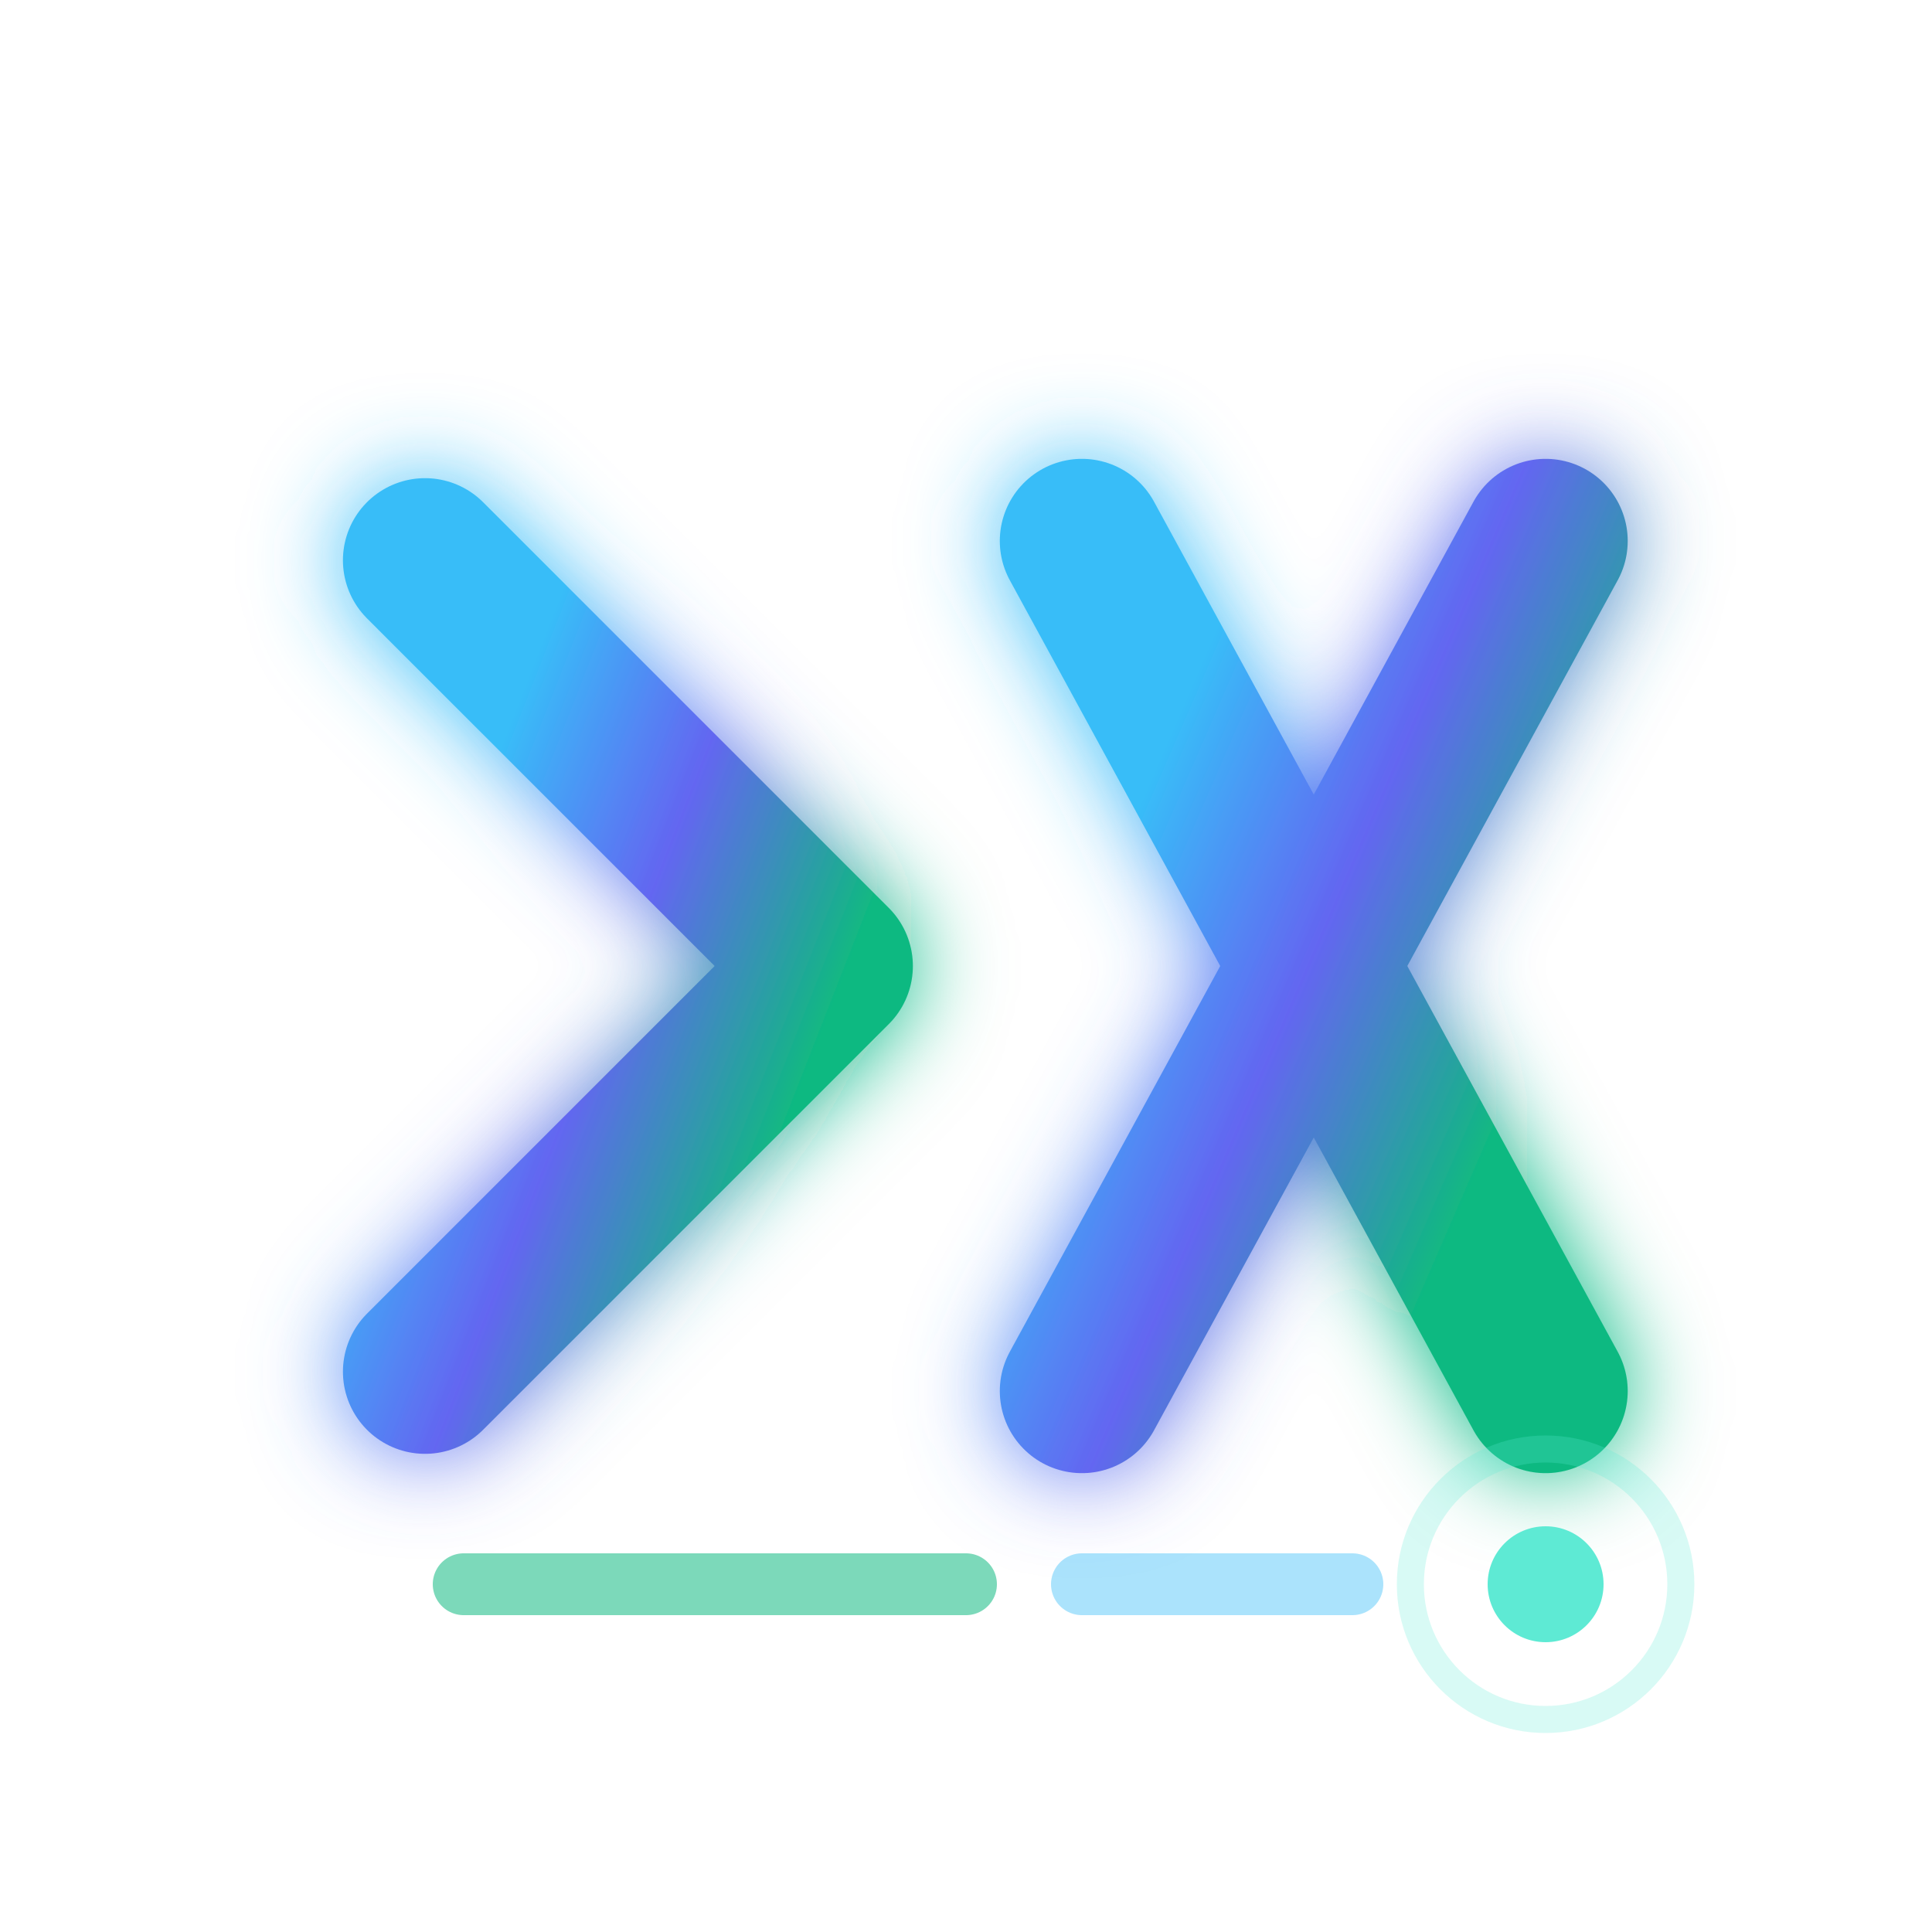
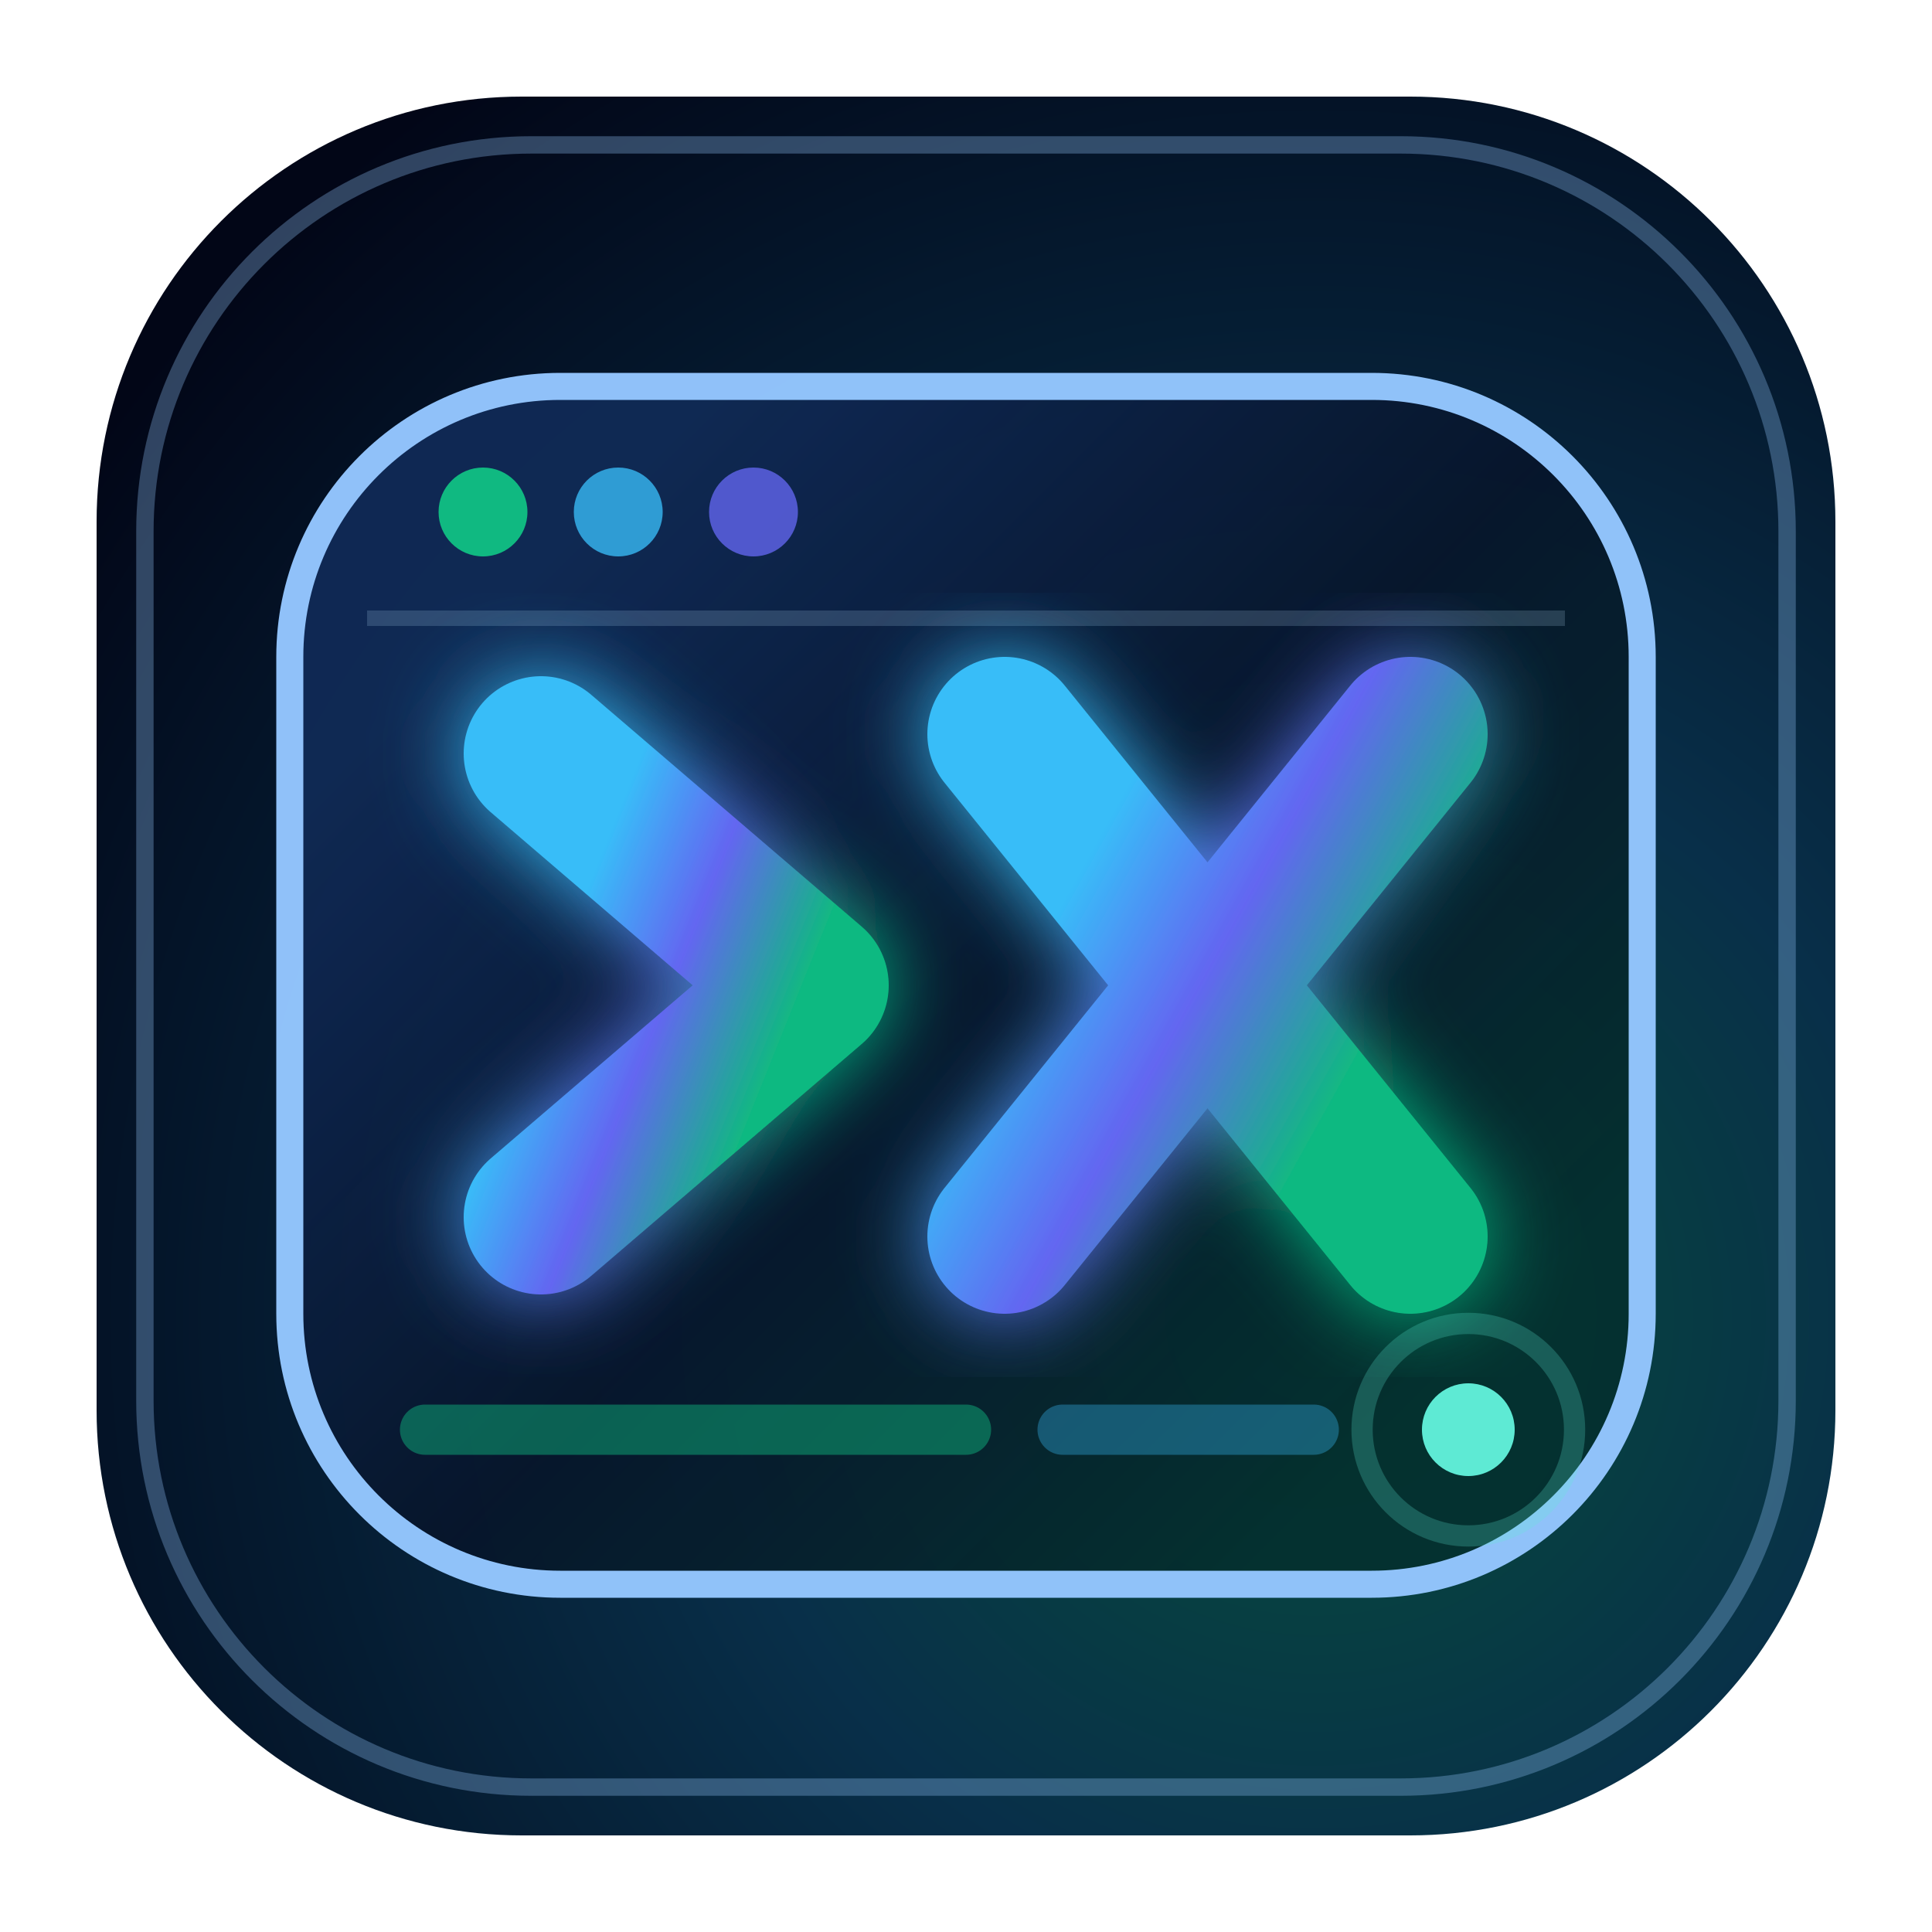
<svg xmlns="http://www.w3.org/2000/svg" viewBox="0 0 100 100" fill="none">
  <defs>
-     <linearGradient id="fav-gateway-flow" x1="18%" y1="24%" x2="84%" y2="76%">
+     <linearGradient id="fav-gateway-flow" x1="18%" y1="28%" x2="82%" y2="72%">
      <stop offset="0%" stop-color="#38bdf8" />
      <stop offset="48%" stop-color="#6366f1" />
      <stop offset="100%" stop-color="#10b981" />
    </linearGradient>
-     <filter id="fav-gateway-glow" x="-30%" y="-30%" width="160%" height="160%">
-       <feGaussianBlur stdDeviation="2.4" result="blur" />
+     <linearGradient id="fav-gateway-panel" x1="15%" y1="20%" x2="85%" y2="82%">
+       <stop offset="0%" stop-color="#102a56" stop-opacity="0.95" />
+       <stop offset="52%" stop-color="#06142a" stop-opacity="0.92" />
+       <stop offset="100%" stop-color="#042f2e" stop-opacity="0.95" />
+     </linearGradient>
+     <radialGradient id="fav-gateway-bg" cx="70%" cy="70%" r="86%">
+       <stop offset="0%" stop-color="#064e3b" />
+       <stop offset="40%" stop-color="#082f49" />
+       <stop offset="100%" stop-color="#020617" />
+     </radialGradient>
+     <filter id="fav-gateway-glow" x="-28%" y="-28%" width="156%" height="156%">
+       <feGaussianBlur stdDeviation="2.2" result="blur" />
      <feMerge>
        <feMergeNode in="blur" />
        <feMergeNode in="SourceGraphic" />
      </feMerge>
    </filter>
  </defs>
-   <g filter="url(#fav-gateway-glow)" stroke="url(#fav-gateway-flow)" stroke-linecap="round" stroke-linejoin="round">
-     <path d="M 22 29 L 43 50 L 22 71" stroke-width="8.5" />
-     <path d="M 56 28 L 80 72" stroke-width="8.5" />
-     <path d="M 80 28 L 56 72" stroke-width="8.5" />
+   <rect x="5" y="5" width="90" height="90" rx="22" fill="url(#fav-gateway-bg)" />
+   <rect x="7.5" y="7.5" width="85" height="85" rx="20" fill="none" stroke="#93c5fd" stroke-width="0.9" opacity="0.32" />
+   <rect x="15" y="20" width="70" height="62" rx="14" fill="url(#fav-gateway-panel)" stroke="#93c5fd" stroke-width="1.4" opacity="0.98" />
+   <path d="M 19 32 H 81" stroke="#bae6fd" stroke-width="0.8" opacity="0.18" />
+   <circle cx="25" cy="26.5" r="2.3" fill="#10b981" />
+   <circle cx="32" cy="26.5" r="2.3" fill="#38bdf8" opacity="0.78" />
+   <circle cx="39" cy="26.5" r="2.3" fill="#6366f1" opacity="0.78" />
+   <g filter="url(#fav-gateway-glow)" stroke-linecap="round" stroke-linejoin="round">
+     <path d="M 28 39 L 42 51 L 28 63" stroke="url(#fav-gateway-flow)" stroke-width="8" />
+     <path d="M 52 38 L 73 64" stroke="url(#fav-gateway-flow)" stroke-width="8" />
+     <path d="M 73 38 L 52 64" stroke="url(#fav-gateway-flow)" stroke-width="8" />
  </g>
-   <path d="M 24 82 H 50" stroke="#10b981" stroke-width="3.2" stroke-linecap="round" opacity="0.55" />
-   <path d="M 56 82 H 70" stroke="#38bdf8" stroke-width="3.2" stroke-linecap="round" opacity="0.42" />
-   <circle cx="80" cy="82" r="3" fill="#5eead4" />
-   <circle cx="80" cy="82" r="7" stroke="#5eead4" stroke-width="1.4" opacity="0.24" />
+   <path d="M 22 74 H 50" stroke="#10b981" stroke-width="2.6" stroke-linecap="round" opacity="0.46" />
+   <path d="M 55 74 H 68" stroke="#38bdf8" stroke-width="2.6" stroke-linecap="round" opacity="0.34" />
+   <circle cx="76" cy="74" r="2.4" fill="#5eead4" />
+   <circle cx="76" cy="74" r="5.5" stroke="#5eead4" stroke-width="1.1" opacity="0.24" />
</svg>
